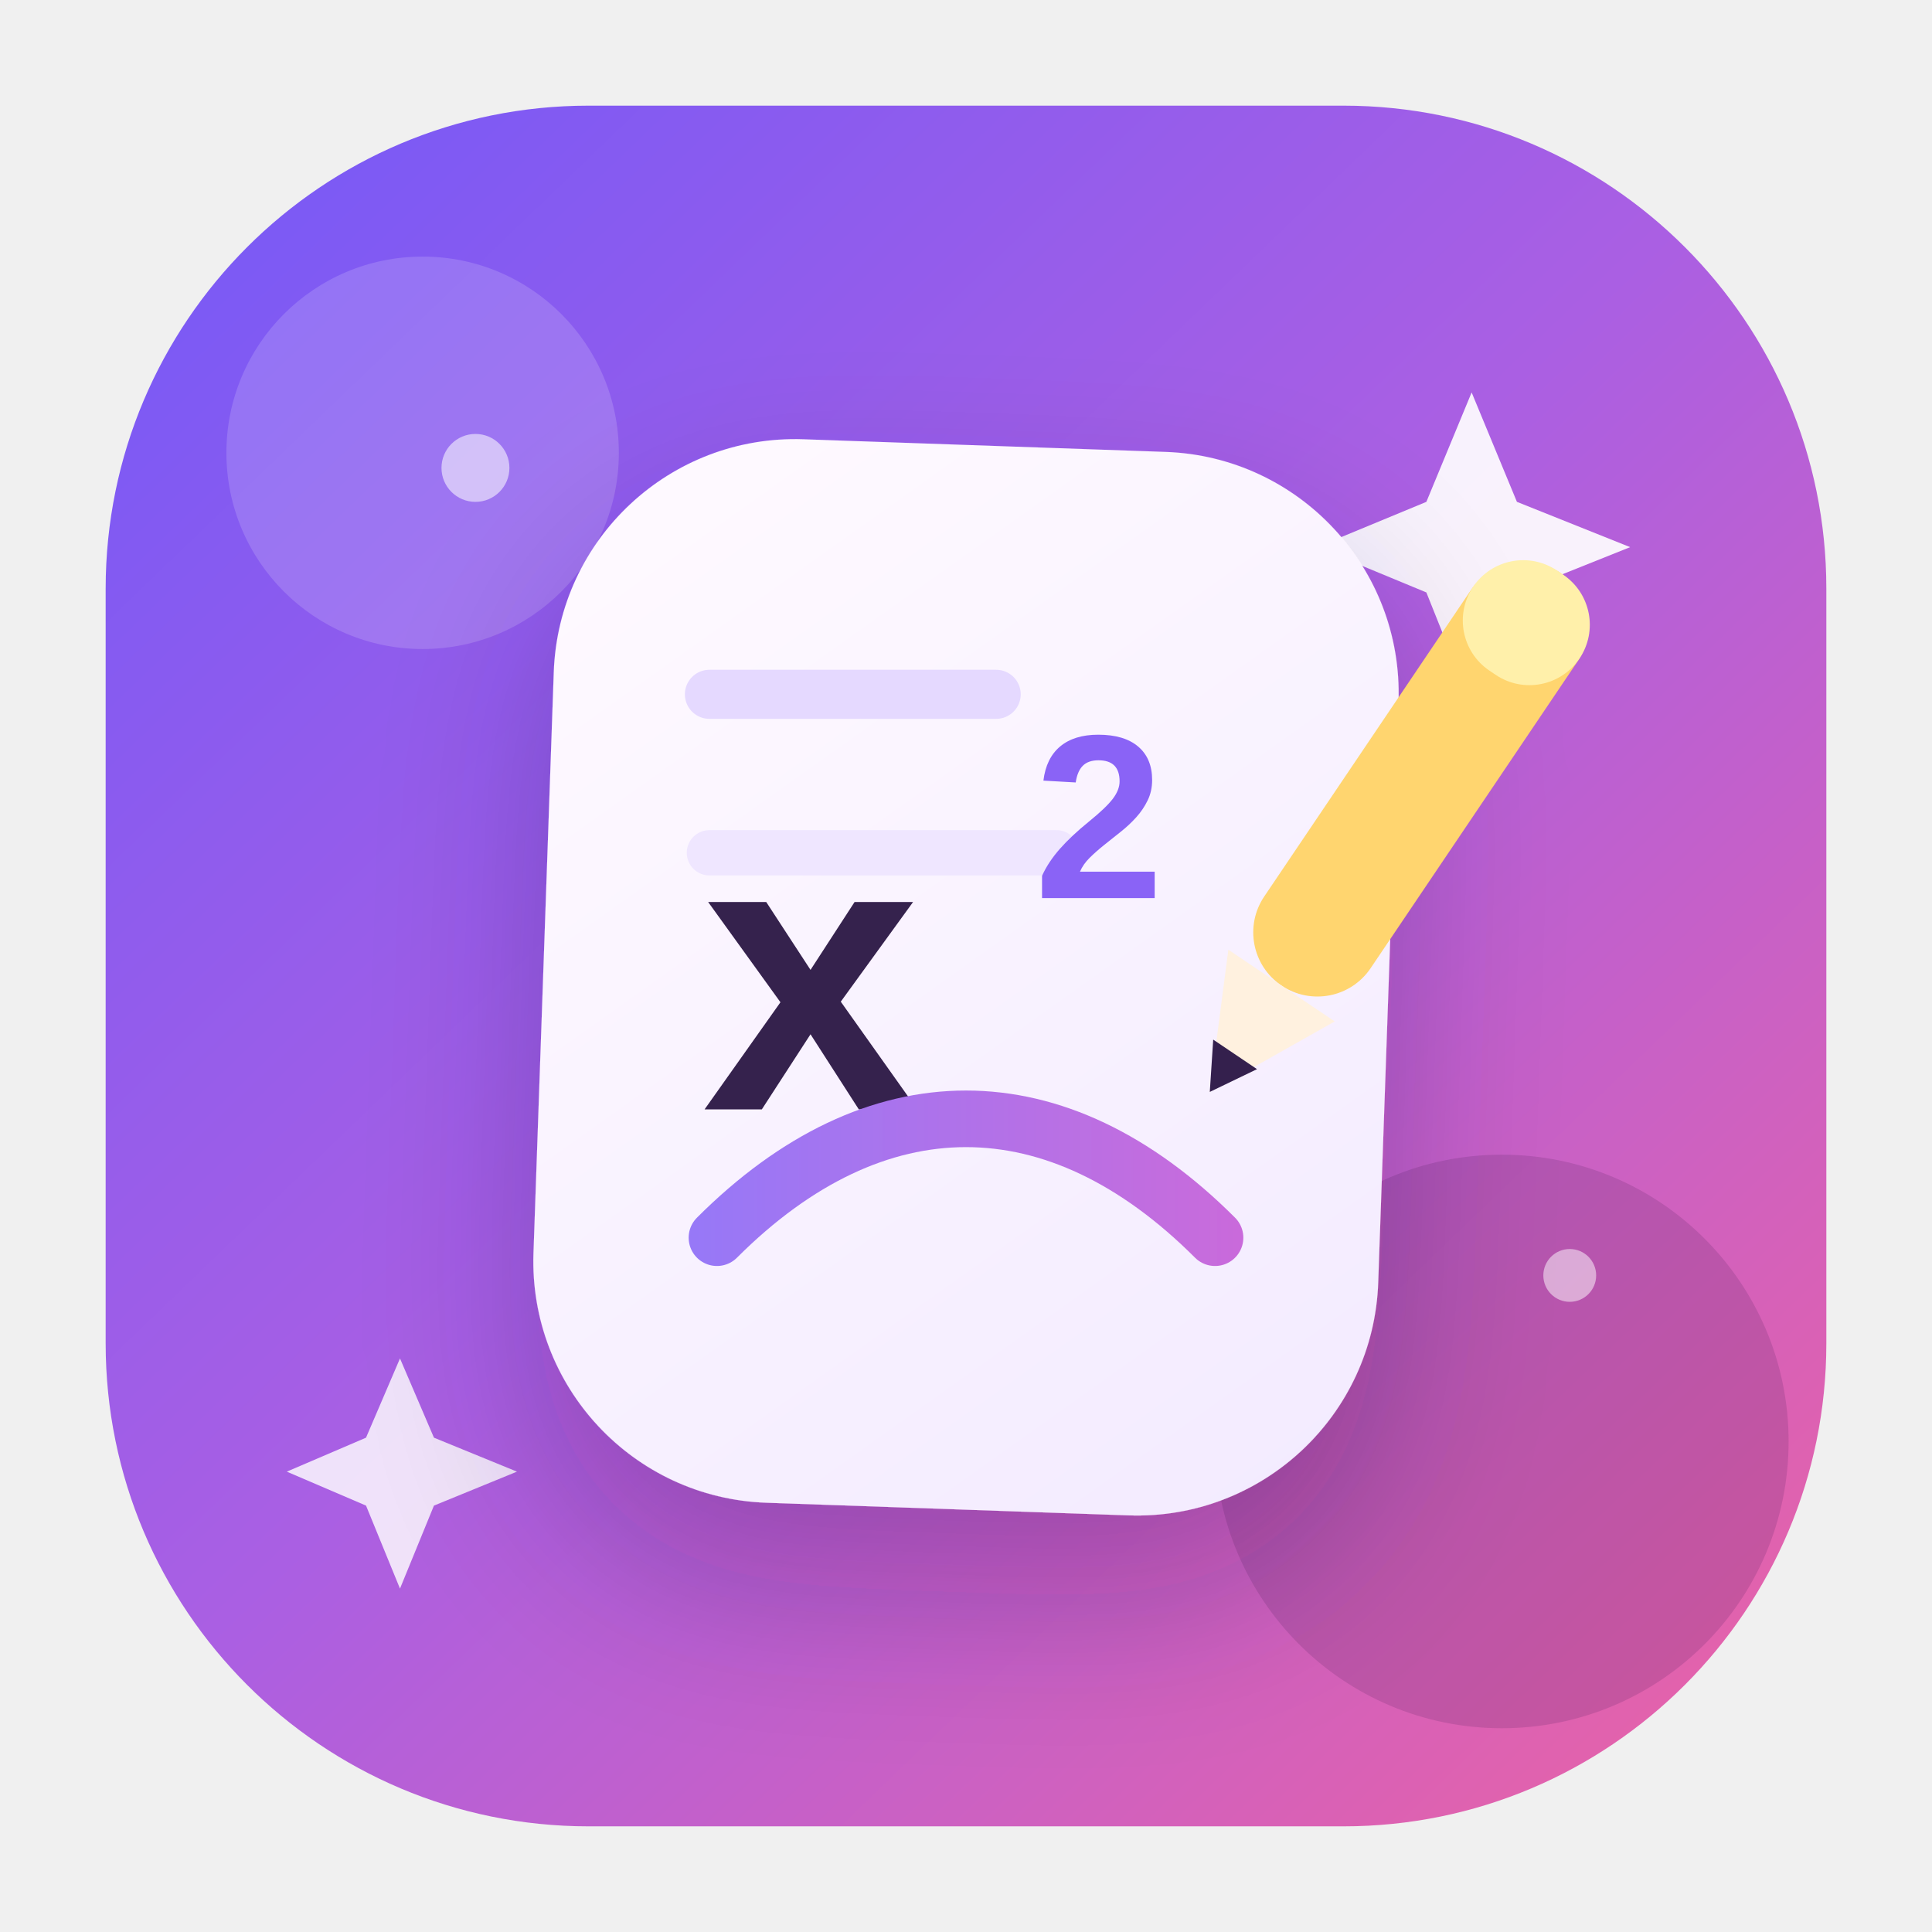
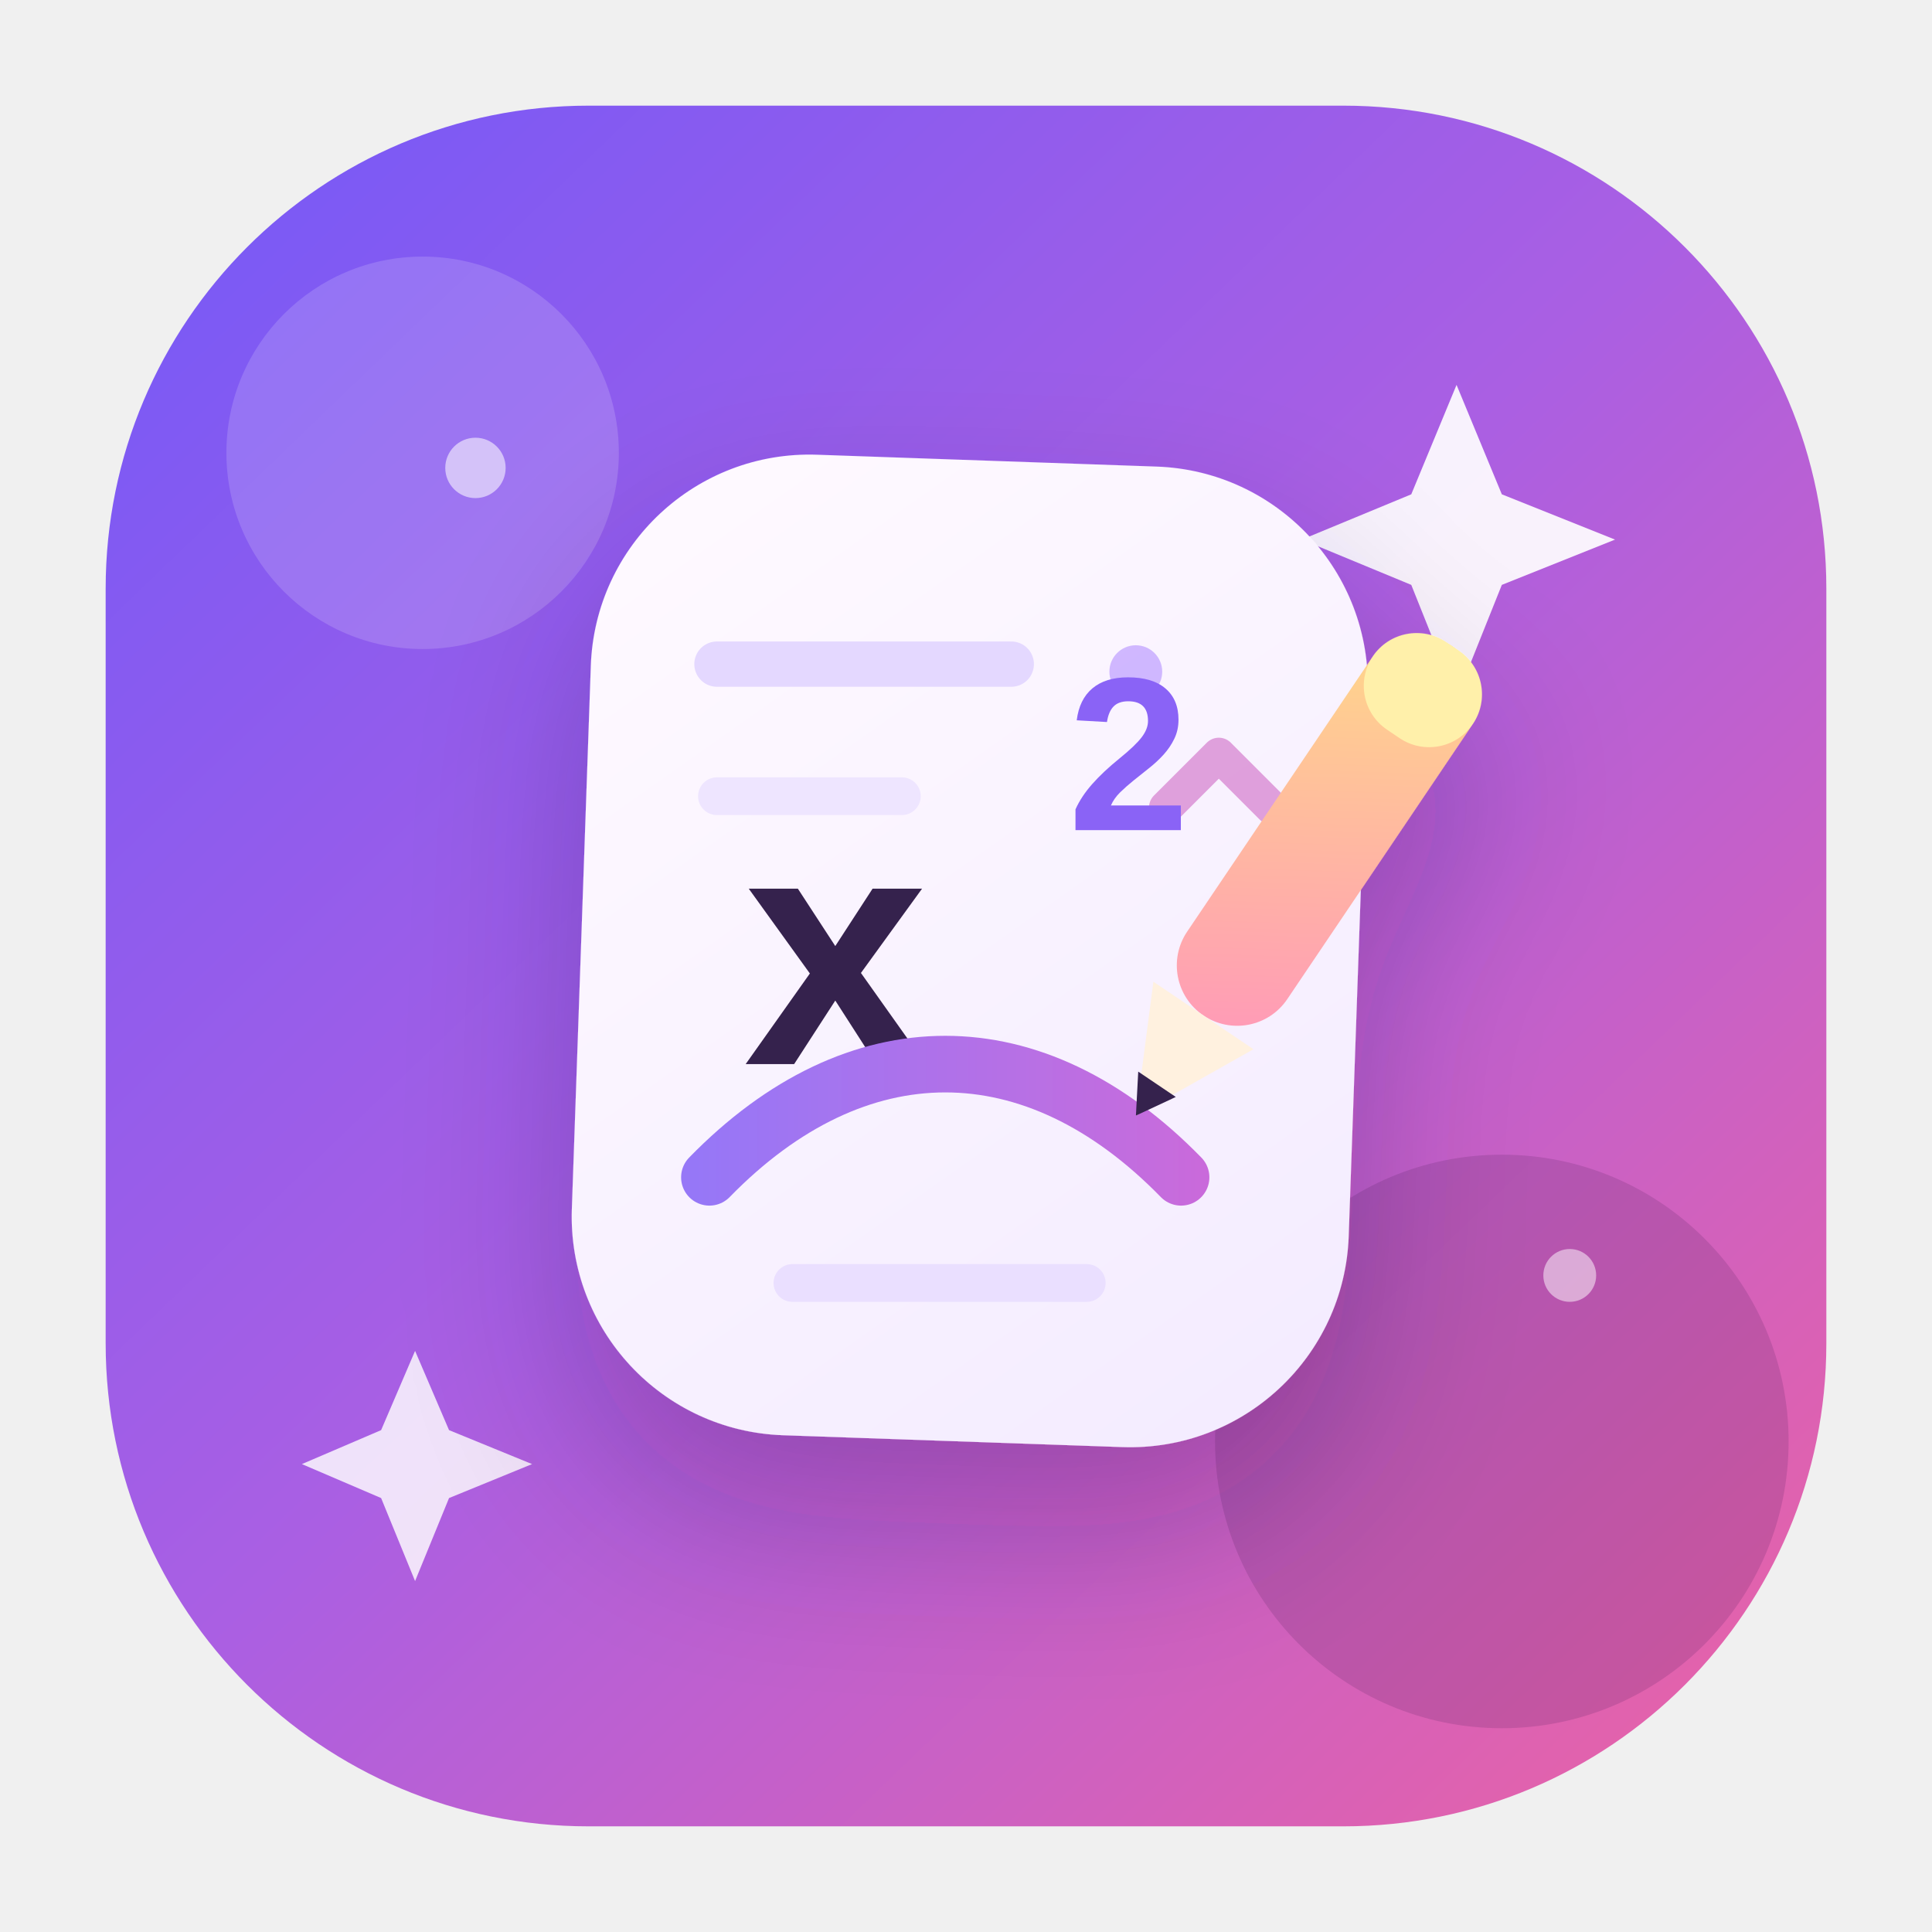
<svg xmlns="http://www.w3.org/2000/svg" viewBox="0 0 512 512" role="img" aria-label="Honors Algebra 2 Prep logo">
  <defs>
    <linearGradient id="tile" x1="52" y1="44" x2="460" y2="468" gradientUnits="userSpaceOnUse">
      <stop stop-color="#7859f6" />
      <stop offset=".48" stop-color="#aa5fe3" />
      <stop offset="1" stop-color="#e762a8" />
    </linearGradient>
-     <linearGradient id="card" x1="152" y1="126" x2="354" y2="390" gradientUnits="userSpaceOnUse">
+     <linearGradient id="card" x1="156" y1="128" x2="352" y2="386" gradientUnits="userSpaceOnUse">
      <stop stop-color="#fffaff" />
      <stop offset="1" stop-color="#f3ebff" />
    </linearGradient>
-     <linearGradient id="curve" x1="184" y1="324" x2="328" y2="324" gradientUnits="userSpaceOnUse">
-       <stop stop-color="#9778f7" />
+     <linearGradient id="curve" x1="184" y1="302" x2="318" y2="302" gradientUnits="userSpaceOnUse">
+       <stop stop-color="#9677f7" />
      <stop offset="1" stop-color="#c96bdb" />
+     </linearGradient>
+     <linearGradient id="pencil" x1="320" y1="156" x2="384" y2="258" gradientUnits="userSpaceOnUse">
+       <stop stop-color="#ffe083" />
+       <stop offset="1" stop-color="#ff9cb6" />
    </linearGradient>
    <filter id="shadow" x="-25%" y="-25%" width="150%" height="160%">
      <feDropShadow dx="0" dy="22" stdDeviation="22" flood-color="#2c1248" flood-opacity=".24" />
    </filter>
  </defs>
  <rect x="28" y="28" width="456" height="456" rx="128" fill="url(#tile)" />
  <circle cx="112" cy="120" r="52" fill="#ffffff" opacity=".16" />
  <circle cx="398" cy="382" r="76" fill="#5c2362" opacity=".2" />
-   <path d="M390 104l12 29 30 12-30 12-12 30-12-30-29-12 29-12 12-29z" fill="#fff" opacity=".92" />
-   <path d="M106 360l9 21 22 9-22 9-9 22-9-22-21-9 21-9 9-21z" fill="#fff" opacity=".82" />
+   <path d="M386 102l12 29 30 12-30 12-12 30-12-30-29-12 29-12 12-29z" fill="#fff" opacity=".92" />
+   <path d="M110 358l9 21 22 9-22 9-9 22-9-22-21-9 21-9 9-21z" fill="#fff" opacity=".82" />
  <g filter="url(#shadow)">
-     <rect x="144" y="118" width="224" height="282" rx="64" fill="url(#card)" transform="rotate(2 256 259)" />
-     <path d="M188 184h76" stroke="#e5d9ff" stroke-width="13" stroke-linecap="round" />
-     <path d="M188 226h92" stroke="#efe6ff" stroke-width="12" stroke-linecap="round" />
-     <text x="186" y="294" fill="#34204d" font-family="Manrope, Arial, sans-serif" font-size="104" font-weight="900" letter-spacing="-8">x</text>
-     <text x="274" y="238" fill="#8a63f6" font-family="Manrope, Arial, sans-serif" font-size="62" font-weight="900">2</text>
-     <path d="M190 328c42-42 90-42 132 0" fill="none" stroke="url(#curve)" stroke-width="15" stroke-linecap="round" />
+     <rect x="154" y="122" width="206" height="260" rx="58" fill="url(#card)" transform="rotate(2 257 252)" />
+     <path d="M190 176h78" stroke="#e4d8ff" stroke-width="12" stroke-linecap="round" />
+     <path d="M190 211h49" stroke="#eee5ff" stroke-width="10" stroke-linecap="round" />
+     <circle cx="301" cy="178" r="7" fill="#b997ff" opacity=".65" />
+     <path d="M309 214l14-14 14 14" fill="none" stroke="#d67fcf" stroke-width="9" stroke-linecap="round" stroke-linejoin="round" opacity=".72" />
+     <text x="197" y="282" fill="#34204d" font-family="Manrope, Arial, sans-serif" font-size="88" font-weight="900" letter-spacing="-7">x</text>
+     <text x="283" y="220" fill="#8a63f6" font-family="Manrope, Arial, sans-serif" font-size="58" font-weight="900">2</text>
+     <path d="M188 312c39-40 86-40 125 0" fill="none" stroke="url(#curve)" stroke-width="15" stroke-linecap="round" />
+     <path d="M210 340h78" stroke="#eadfff" stroke-width="10" stroke-linecap="round" />
+     <g transform="rotate(34 348 226)">
+       <rect x="332" y="160" width="32" height="118" rx="16" fill="url(#pencil)" />
+       <rect x="332" y="160" width="32" height="28" rx="14" fill="#fff0aa" />
+       <path d="M332 278h32l-16 32z" fill="#fff1df" />
+       <path d="M342 300h12l-6 10z" fill="#34204d" />
+     </g>
  </g>
-   <g transform="rotate(34 374 212)">
-     <rect x="356" y="140" width="34" height="132" rx="17" fill="#ffd56f" />
-     <rect x="356" y="140" width="34" height="32" rx="16" fill="#fff0aa" />
-     <path d="M356 272h34l-17 34z" fill="#fff1df" />
-     <path d="M366 294h14l-7 12z" fill="#34204d" />
-   </g>
-   <circle cx="126" cy="124" r="9" fill="#fff" opacity=".55" />
+   <circle cx="126" cy="124" r="8" fill="#fff" opacity=".56" />
  <circle cx="416" cy="338" r="7" fill="#fff" opacity=".5" />
</svg>
